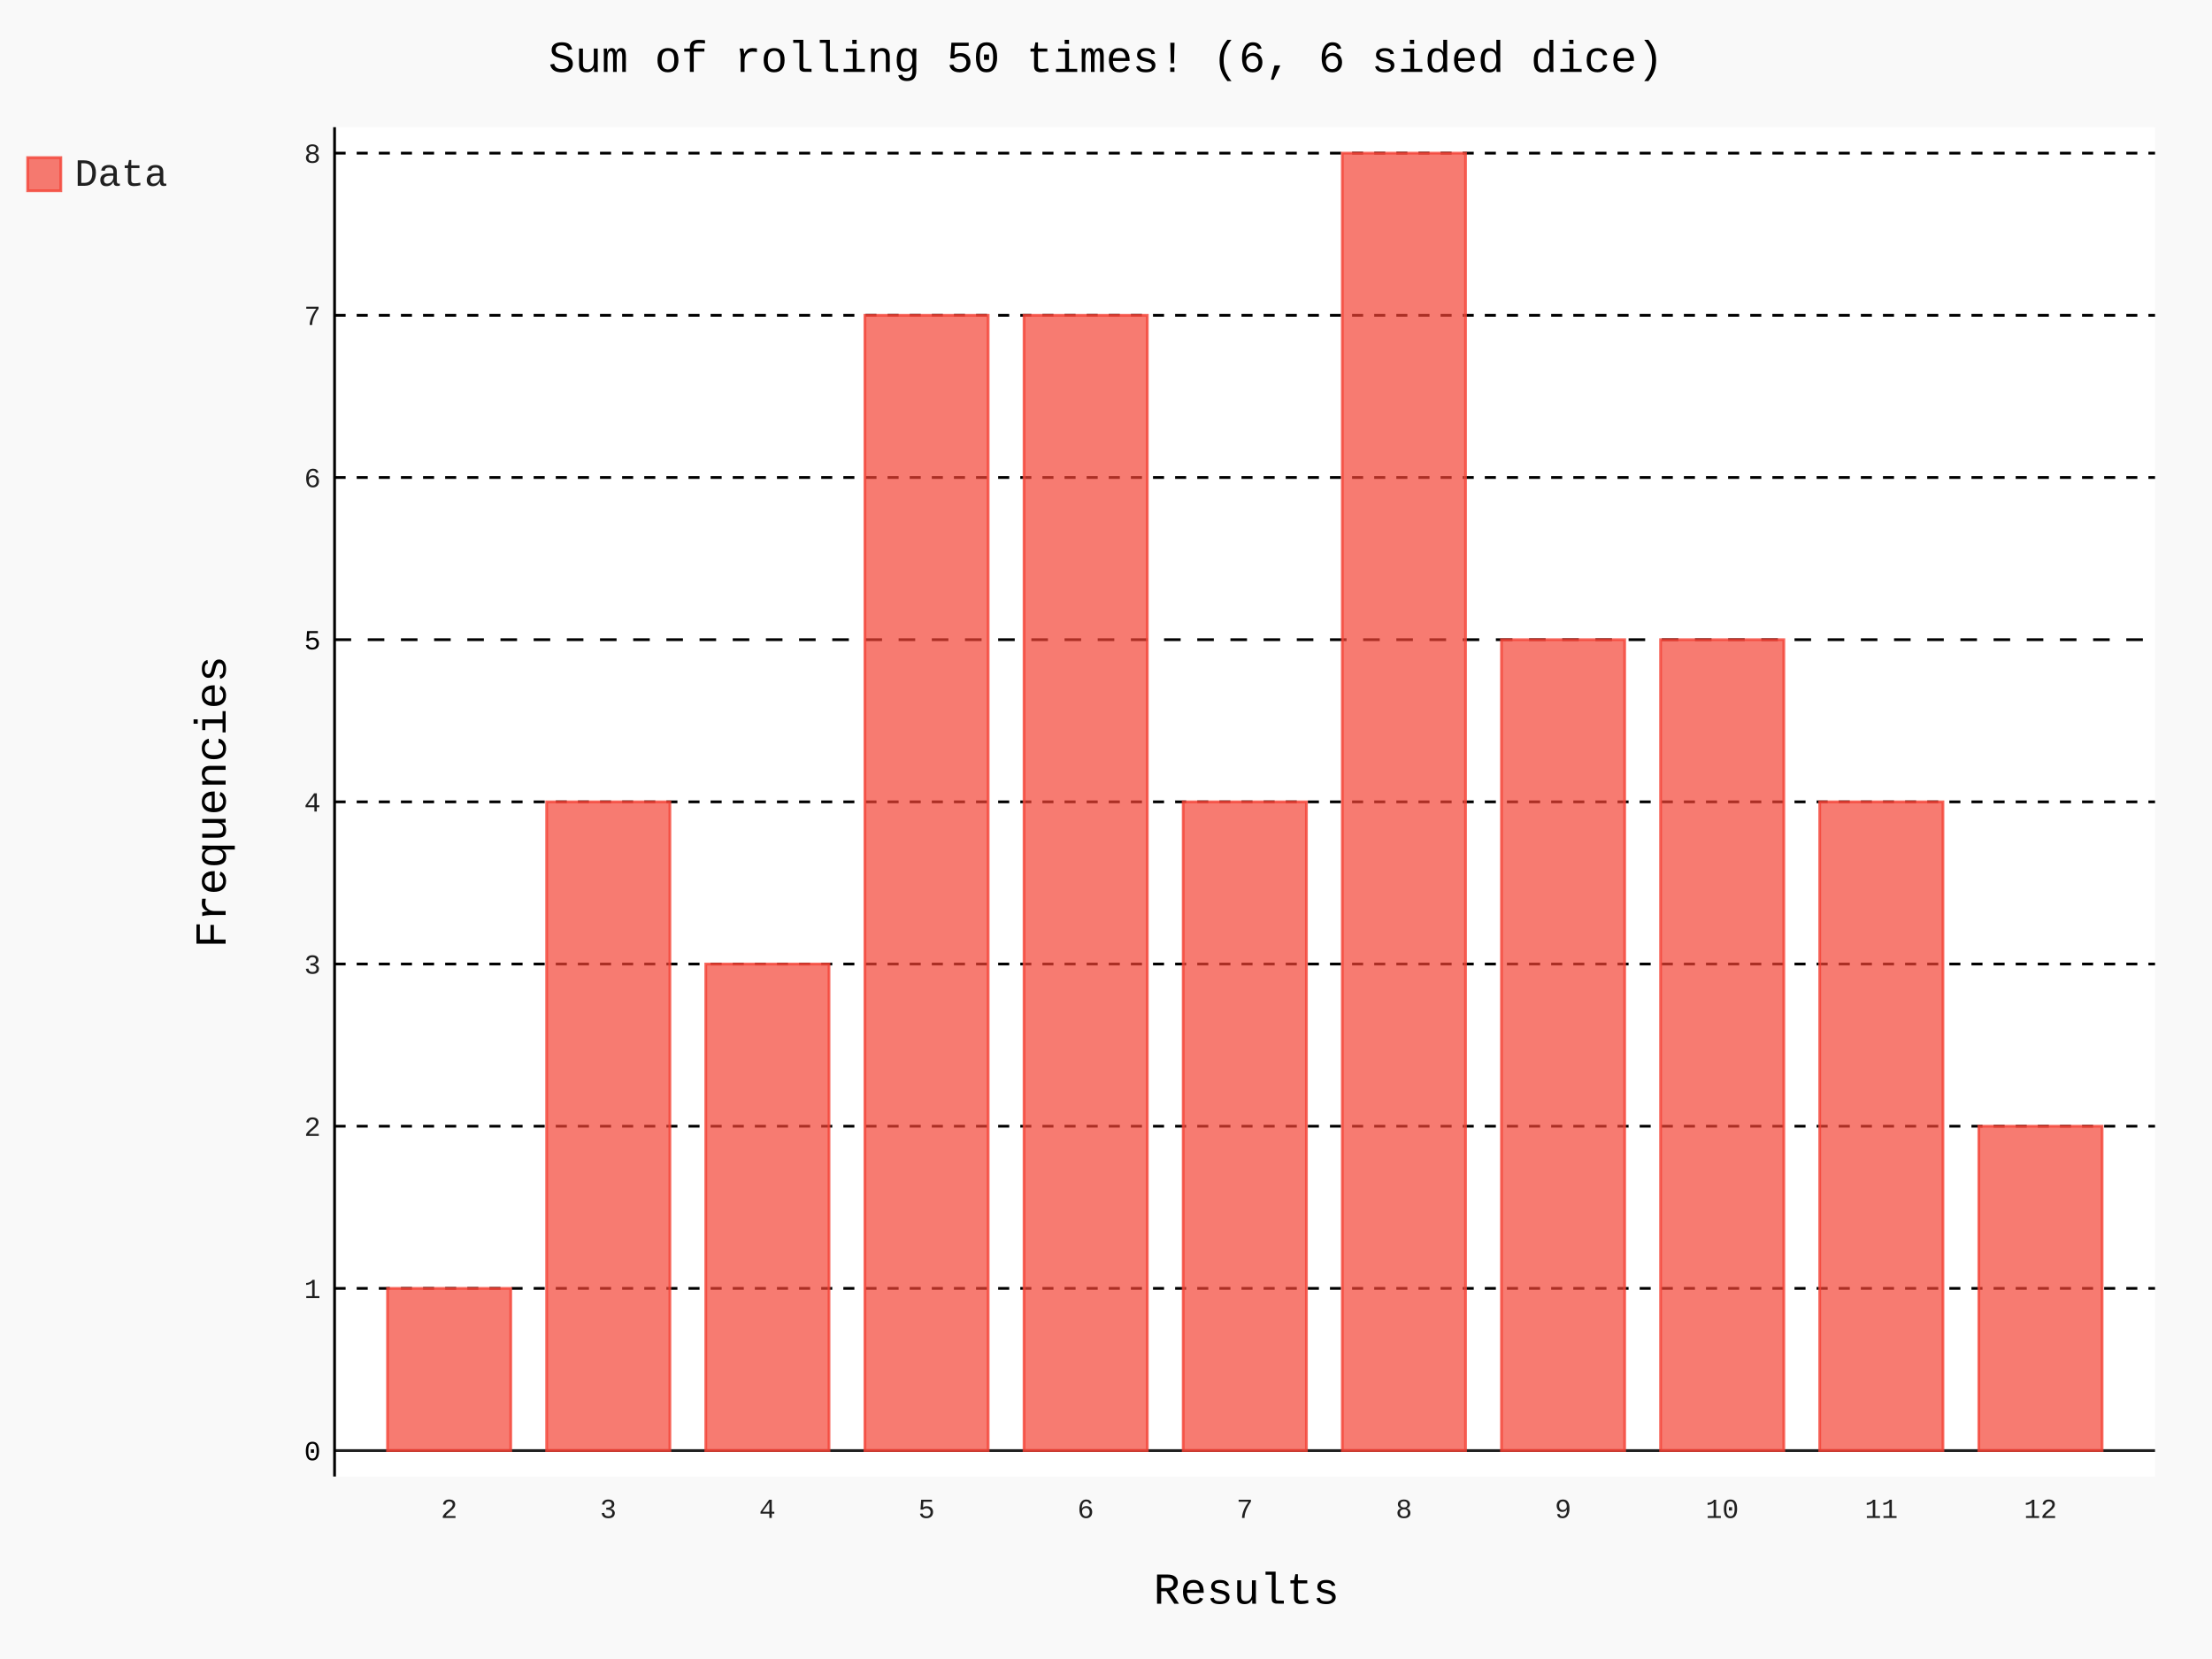
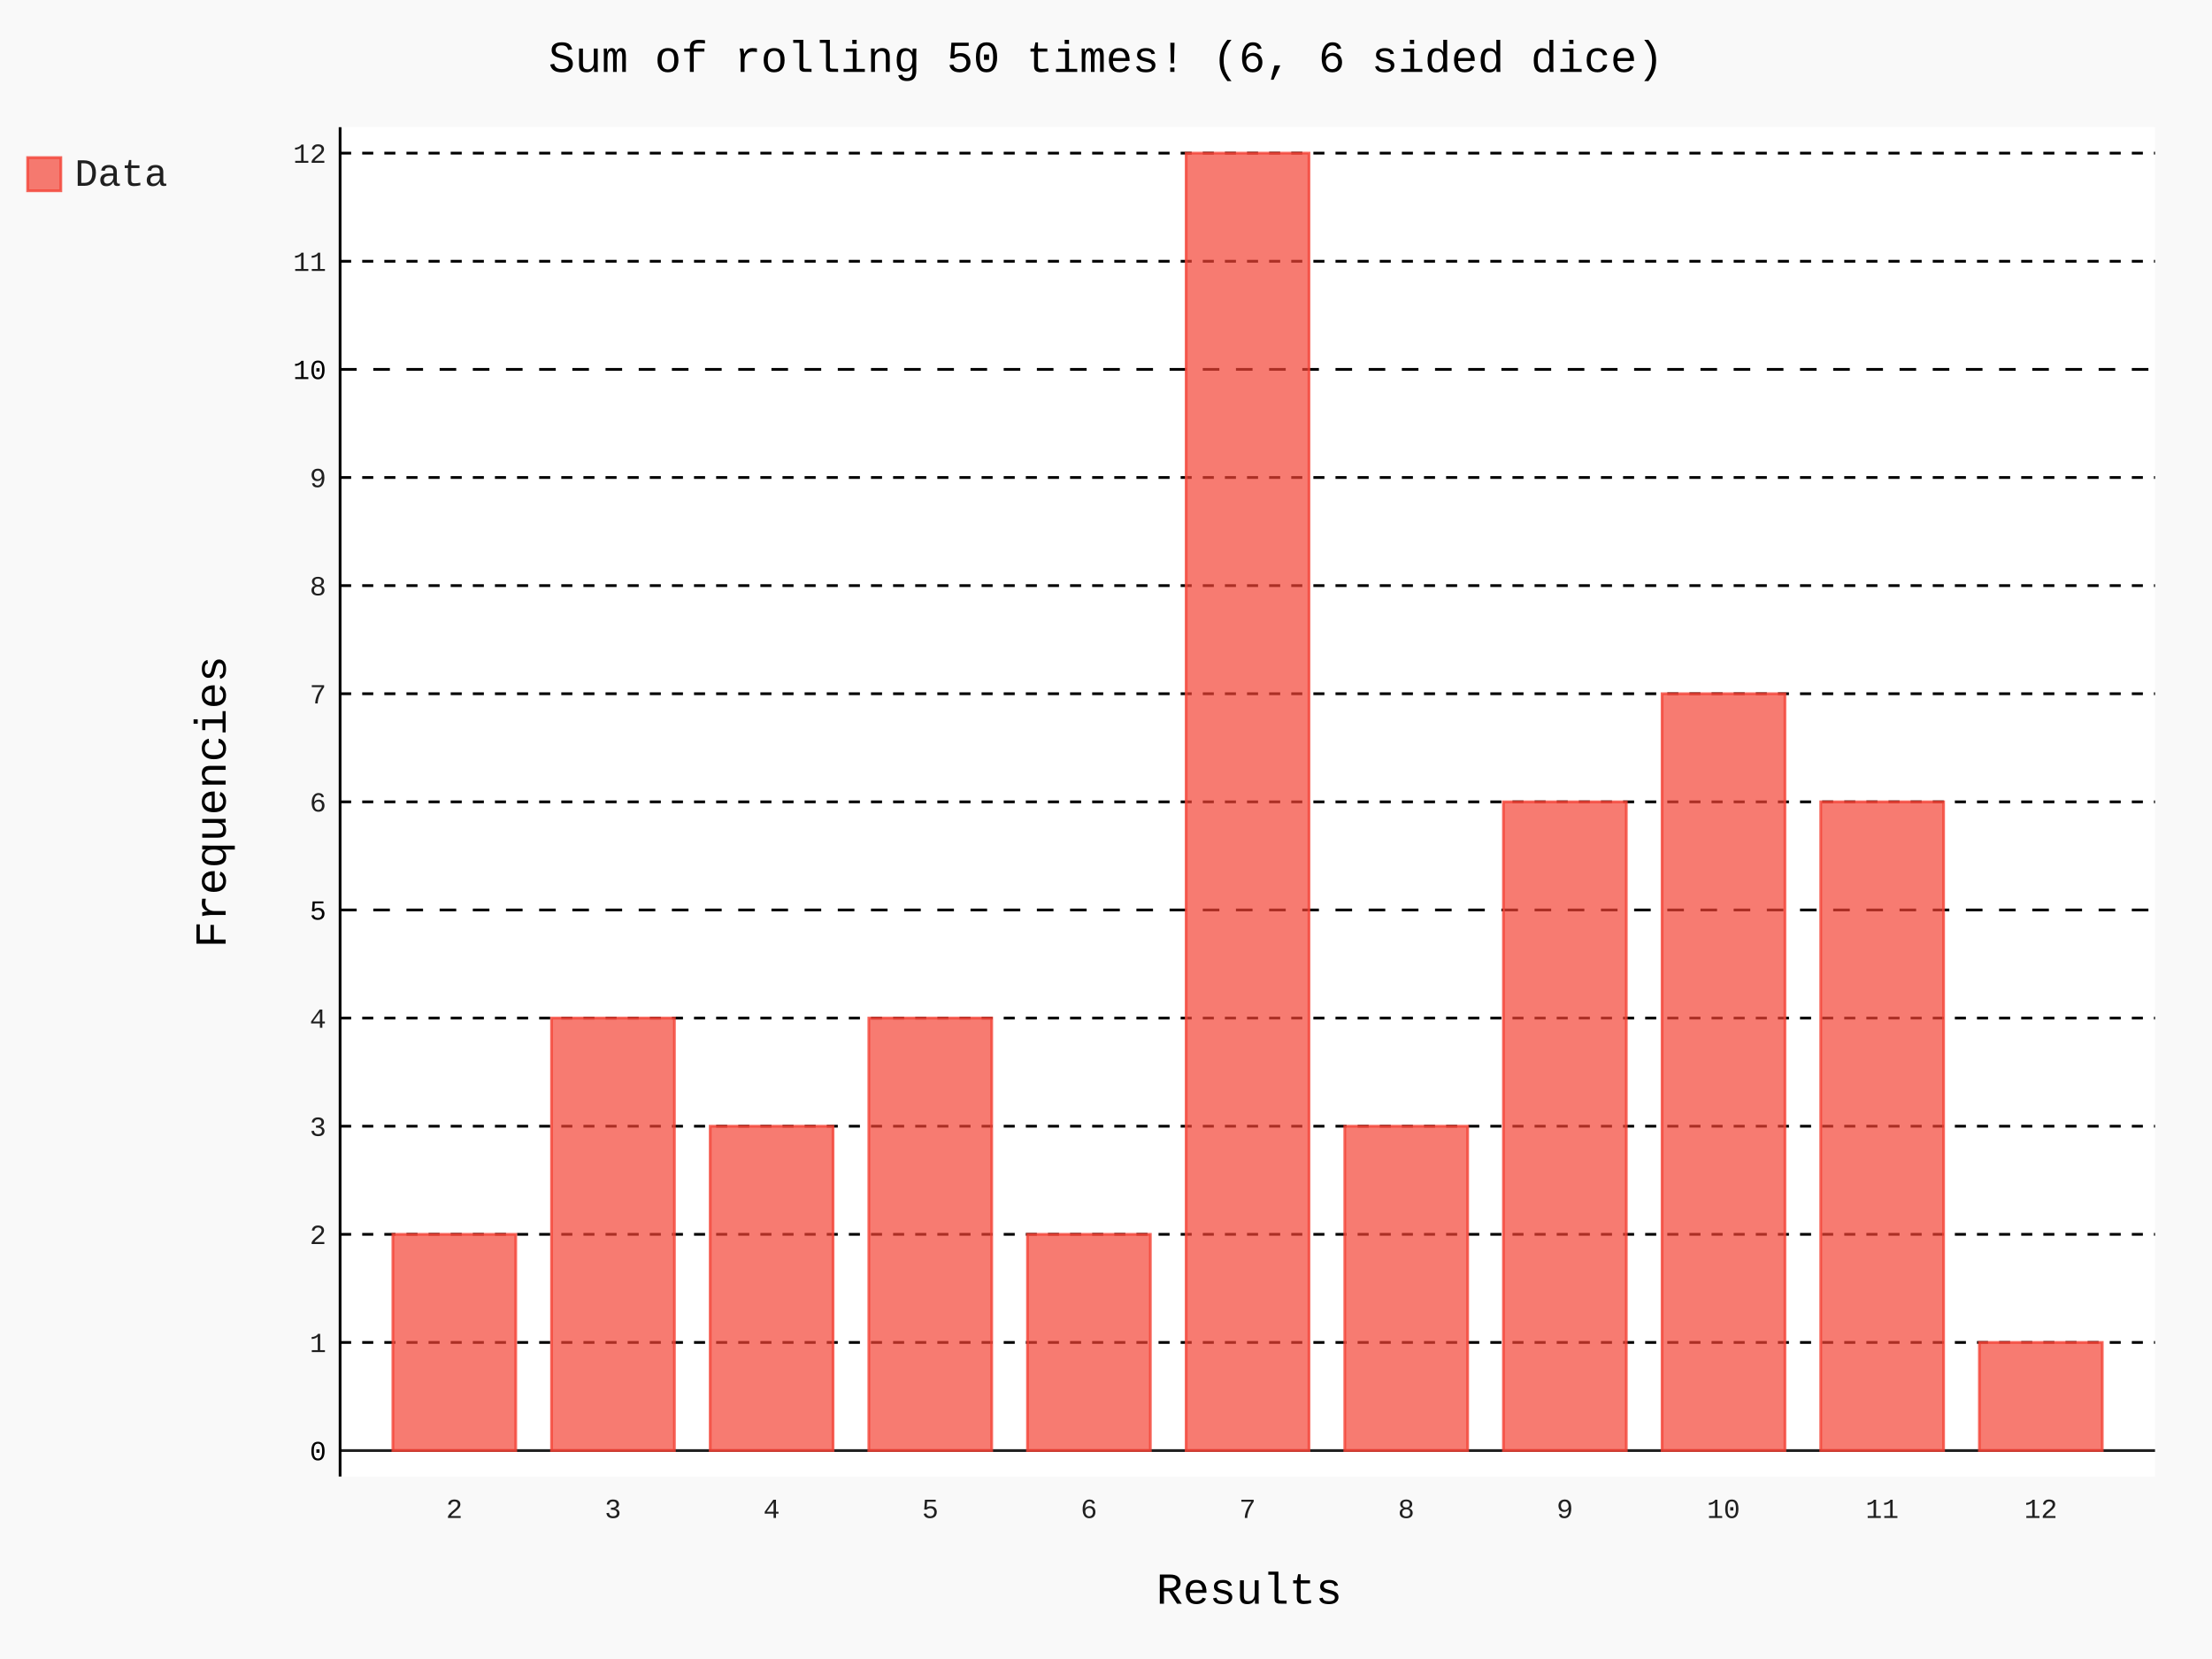
- <svg xmlns="http://www.w3.org/2000/svg" id="chart-686b237c-37d8-4d96-adce-4eac784e2e4e" class="pygal-chart" viewBox="0 0 800 600">
+ <svg xmlns="http://www.w3.org/2000/svg" id="chart-40f41b72-25b5-4909-9e40-19caa09c43b6" class="pygal-chart" viewBox="0 0 800 600">
  <defs>
-     <style type="text/css">#chart-686b237c-37d8-4d96-adce-4eac784e2e4e{-webkit-user-select:none;-webkit-font-smoothing:antialiased;font-family:Consolas,"Liberation Mono",Menlo,Courier,monospace}#chart-686b237c-37d8-4d96-adce-4eac784e2e4e .title{font-family:Consolas,"Liberation Mono",Menlo,Courier,monospace;font-size:16px}#chart-686b237c-37d8-4d96-adce-4eac784e2e4e .legends .legend text{font-family:Consolas,"Liberation Mono",Menlo,Courier,monospace;font-size:14px}#chart-686b237c-37d8-4d96-adce-4eac784e2e4e .axis text{font-family:Consolas,"Liberation Mono",Menlo,Courier,monospace;font-size:10px}#chart-686b237c-37d8-4d96-adce-4eac784e2e4e .axis text.major{font-family:Consolas,"Liberation Mono",Menlo,Courier,monospace;font-size:10px}#chart-686b237c-37d8-4d96-adce-4eac784e2e4e .text-overlay text.value{font-family:Consolas,"Liberation Mono",Menlo,Courier,monospace;font-size:16px}#chart-686b237c-37d8-4d96-adce-4eac784e2e4e .text-overlay text.label{font-family:Consolas,"Liberation Mono",Menlo,Courier,monospace;font-size:10px}#chart-686b237c-37d8-4d96-adce-4eac784e2e4e .tooltip{font-family:Consolas,"Liberation Mono",Menlo,Courier,monospace;font-size:14px}#chart-686b237c-37d8-4d96-adce-4eac784e2e4e text.no_data{font-family:Consolas,"Liberation Mono",Menlo,Courier,monospace;font-size:64px}
- #chart-686b237c-37d8-4d96-adce-4eac784e2e4e{background-color:rgba(249,249,249,1)}#chart-686b237c-37d8-4d96-adce-4eac784e2e4e path,#chart-686b237c-37d8-4d96-adce-4eac784e2e4e line,#chart-686b237c-37d8-4d96-adce-4eac784e2e4e rect,#chart-686b237c-37d8-4d96-adce-4eac784e2e4e circle{-webkit-transition:150ms;-moz-transition:150ms;transition:150ms}#chart-686b237c-37d8-4d96-adce-4eac784e2e4e .graph &gt; .background{fill:rgba(249,249,249,1)}#chart-686b237c-37d8-4d96-adce-4eac784e2e4e .plot &gt; .background{fill:rgba(255,255,255,1)}#chart-686b237c-37d8-4d96-adce-4eac784e2e4e .graph{fill:rgba(0,0,0,.87)}#chart-686b237c-37d8-4d96-adce-4eac784e2e4e text.no_data{fill:rgba(0,0,0,1)}#chart-686b237c-37d8-4d96-adce-4eac784e2e4e .title{fill:rgba(0,0,0,1)}#chart-686b237c-37d8-4d96-adce-4eac784e2e4e .legends .legend text{fill:rgba(0,0,0,.87)}#chart-686b237c-37d8-4d96-adce-4eac784e2e4e .legends .legend:hover text{fill:rgba(0,0,0,1)}#chart-686b237c-37d8-4d96-adce-4eac784e2e4e .axis .line{stroke:rgba(0,0,0,1)}#chart-686b237c-37d8-4d96-adce-4eac784e2e4e .axis .guide.line{stroke:rgba(0,0,0,.54)}#chart-686b237c-37d8-4d96-adce-4eac784e2e4e .axis .major.line{stroke:rgba(0,0,0,.87)}#chart-686b237c-37d8-4d96-adce-4eac784e2e4e .axis text.major{fill:rgba(0,0,0,1)}#chart-686b237c-37d8-4d96-adce-4eac784e2e4e .axis.y .guides:hover .guide.line,#chart-686b237c-37d8-4d96-adce-4eac784e2e4e .line-graph .axis.x .guides:hover .guide.line,#chart-686b237c-37d8-4d96-adce-4eac784e2e4e .stackedline-graph .axis.x .guides:hover .guide.line,#chart-686b237c-37d8-4d96-adce-4eac784e2e4e .xy-graph .axis.x .guides:hover .guide.line{stroke:rgba(0,0,0,1)}#chart-686b237c-37d8-4d96-adce-4eac784e2e4e .axis .guides:hover text{fill:rgba(0,0,0,1)}#chart-686b237c-37d8-4d96-adce-4eac784e2e4e .reactive{fill-opacity:.7;stroke-opacity:.8;stroke-width:1}#chart-686b237c-37d8-4d96-adce-4eac784e2e4e .ci{stroke:rgba(0,0,0,.87)}#chart-686b237c-37d8-4d96-adce-4eac784e2e4e .reactive.active,#chart-686b237c-37d8-4d96-adce-4eac784e2e4e .active .reactive{fill-opacity:.8;stroke-opacity:.9;stroke-width:4}#chart-686b237c-37d8-4d96-adce-4eac784e2e4e .ci .reactive.active{stroke-width:1.5}#chart-686b237c-37d8-4d96-adce-4eac784e2e4e .series text{fill:rgba(0,0,0,1)}#chart-686b237c-37d8-4d96-adce-4eac784e2e4e .tooltip rect{fill:rgba(255,255,255,1);stroke:rgba(0,0,0,1);-webkit-transition:opacity 150ms;-moz-transition:opacity 150ms;transition:opacity 150ms}#chart-686b237c-37d8-4d96-adce-4eac784e2e4e .tooltip .label{fill:rgba(0,0,0,.87)}#chart-686b237c-37d8-4d96-adce-4eac784e2e4e .tooltip .label{fill:rgba(0,0,0,.87)}#chart-686b237c-37d8-4d96-adce-4eac784e2e4e .tooltip .legend{font-size:.8em;fill:rgba(0,0,0,.54)}#chart-686b237c-37d8-4d96-adce-4eac784e2e4e .tooltip .x_label{font-size:.6em;fill:rgba(0,0,0,1)}#chart-686b237c-37d8-4d96-adce-4eac784e2e4e .tooltip .xlink{font-size:.5em;text-decoration:underline}#chart-686b237c-37d8-4d96-adce-4eac784e2e4e .tooltip .value{font-size:1.5em}#chart-686b237c-37d8-4d96-adce-4eac784e2e4e .bound{font-size:.5em}#chart-686b237c-37d8-4d96-adce-4eac784e2e4e .max-value{font-size:.75em;fill:rgba(0,0,0,.54)}#chart-686b237c-37d8-4d96-adce-4eac784e2e4e .map-element{fill:rgba(255,255,255,1);stroke:rgba(0,0,0,.54) !important}#chart-686b237c-37d8-4d96-adce-4eac784e2e4e .map-element .reactive{fill-opacity:inherit;stroke-opacity:inherit}#chart-686b237c-37d8-4d96-adce-4eac784e2e4e .color-0,#chart-686b237c-37d8-4d96-adce-4eac784e2e4e .color-0 a:visited{stroke:#F44336;fill:#F44336}#chart-686b237c-37d8-4d96-adce-4eac784e2e4e .text-overlay .color-0 text{fill:black}
- #chart-686b237c-37d8-4d96-adce-4eac784e2e4e text.no_data{text-anchor:middle}#chart-686b237c-37d8-4d96-adce-4eac784e2e4e .guide.line{fill:none}#chart-686b237c-37d8-4d96-adce-4eac784e2e4e .centered{text-anchor:middle}#chart-686b237c-37d8-4d96-adce-4eac784e2e4e .title{text-anchor:middle}#chart-686b237c-37d8-4d96-adce-4eac784e2e4e .legends .legend text{fill-opacity:1}#chart-686b237c-37d8-4d96-adce-4eac784e2e4e .axis.x text{text-anchor:middle}#chart-686b237c-37d8-4d96-adce-4eac784e2e4e .axis.x:not(.web) text[transform]{text-anchor:start}#chart-686b237c-37d8-4d96-adce-4eac784e2e4e .axis.x:not(.web) text[transform].backwards{text-anchor:end}#chart-686b237c-37d8-4d96-adce-4eac784e2e4e .axis.y text{text-anchor:end}#chart-686b237c-37d8-4d96-adce-4eac784e2e4e .axis.y text[transform].backwards{text-anchor:start}#chart-686b237c-37d8-4d96-adce-4eac784e2e4e .axis.y2 text{text-anchor:start}#chart-686b237c-37d8-4d96-adce-4eac784e2e4e .axis.y2 text[transform].backwards{text-anchor:end}#chart-686b237c-37d8-4d96-adce-4eac784e2e4e .axis .guide.line{stroke-dasharray:4,4;stroke:black}#chart-686b237c-37d8-4d96-adce-4eac784e2e4e .axis .major.guide.line{stroke-dasharray:6,6;stroke:black}#chart-686b237c-37d8-4d96-adce-4eac784e2e4e .horizontal .axis.y .guide.line,#chart-686b237c-37d8-4d96-adce-4eac784e2e4e .horizontal .axis.y2 .guide.line,#chart-686b237c-37d8-4d96-adce-4eac784e2e4e .vertical .axis.x .guide.line{opacity:0}#chart-686b237c-37d8-4d96-adce-4eac784e2e4e .horizontal .axis.always_show .guide.line,#chart-686b237c-37d8-4d96-adce-4eac784e2e4e .vertical .axis.always_show .guide.line{opacity:1 !important}#chart-686b237c-37d8-4d96-adce-4eac784e2e4e .axis.y .guides:hover .guide.line,#chart-686b237c-37d8-4d96-adce-4eac784e2e4e .axis.y2 .guides:hover .guide.line,#chart-686b237c-37d8-4d96-adce-4eac784e2e4e .axis.x .guides:hover .guide.line{opacity:1}#chart-686b237c-37d8-4d96-adce-4eac784e2e4e .axis .guides:hover text{opacity:1}#chart-686b237c-37d8-4d96-adce-4eac784e2e4e .nofill{fill:none}#chart-686b237c-37d8-4d96-adce-4eac784e2e4e .subtle-fill{fill-opacity:.2}#chart-686b237c-37d8-4d96-adce-4eac784e2e4e .dot{stroke-width:1px;fill-opacity:1;stroke-opacity:1}#chart-686b237c-37d8-4d96-adce-4eac784e2e4e .dot.active{stroke-width:5px}#chart-686b237c-37d8-4d96-adce-4eac784e2e4e .dot.negative{fill:transparent}#chart-686b237c-37d8-4d96-adce-4eac784e2e4e text,#chart-686b237c-37d8-4d96-adce-4eac784e2e4e tspan{stroke:none !important}#chart-686b237c-37d8-4d96-adce-4eac784e2e4e .series text.active{opacity:1}#chart-686b237c-37d8-4d96-adce-4eac784e2e4e .tooltip rect{fill-opacity:.95;stroke-width:.5}#chart-686b237c-37d8-4d96-adce-4eac784e2e4e .tooltip text{fill-opacity:1}#chart-686b237c-37d8-4d96-adce-4eac784e2e4e .showable{visibility:hidden}#chart-686b237c-37d8-4d96-adce-4eac784e2e4e .showable.shown{visibility:visible}#chart-686b237c-37d8-4d96-adce-4eac784e2e4e .gauge-background{fill:rgba(229,229,229,1);stroke:none}#chart-686b237c-37d8-4d96-adce-4eac784e2e4e .bg-lines{stroke:rgba(249,249,249,1);stroke-width:2px}</style>
+     <style type="text/css">#chart-40f41b72-25b5-4909-9e40-19caa09c43b6{-webkit-user-select:none;-webkit-font-smoothing:antialiased;font-family:Consolas,"Liberation Mono",Menlo,Courier,monospace}#chart-40f41b72-25b5-4909-9e40-19caa09c43b6 .title{font-family:Consolas,"Liberation Mono",Menlo,Courier,monospace;font-size:16px}#chart-40f41b72-25b5-4909-9e40-19caa09c43b6 .legends .legend text{font-family:Consolas,"Liberation Mono",Menlo,Courier,monospace;font-size:14px}#chart-40f41b72-25b5-4909-9e40-19caa09c43b6 .axis text{font-family:Consolas,"Liberation Mono",Menlo,Courier,monospace;font-size:10px}#chart-40f41b72-25b5-4909-9e40-19caa09c43b6 .axis text.major{font-family:Consolas,"Liberation Mono",Menlo,Courier,monospace;font-size:10px}#chart-40f41b72-25b5-4909-9e40-19caa09c43b6 .text-overlay text.value{font-family:Consolas,"Liberation Mono",Menlo,Courier,monospace;font-size:16px}#chart-40f41b72-25b5-4909-9e40-19caa09c43b6 .text-overlay text.label{font-family:Consolas,"Liberation Mono",Menlo,Courier,monospace;font-size:10px}#chart-40f41b72-25b5-4909-9e40-19caa09c43b6 .tooltip{font-family:Consolas,"Liberation Mono",Menlo,Courier,monospace;font-size:14px}#chart-40f41b72-25b5-4909-9e40-19caa09c43b6 text.no_data{font-family:Consolas,"Liberation Mono",Menlo,Courier,monospace;font-size:64px}
+ #chart-40f41b72-25b5-4909-9e40-19caa09c43b6{background-color:rgba(249,249,249,1)}#chart-40f41b72-25b5-4909-9e40-19caa09c43b6 path,#chart-40f41b72-25b5-4909-9e40-19caa09c43b6 line,#chart-40f41b72-25b5-4909-9e40-19caa09c43b6 rect,#chart-40f41b72-25b5-4909-9e40-19caa09c43b6 circle{-webkit-transition:150ms;-moz-transition:150ms;transition:150ms}#chart-40f41b72-25b5-4909-9e40-19caa09c43b6 .graph &gt; .background{fill:rgba(249,249,249,1)}#chart-40f41b72-25b5-4909-9e40-19caa09c43b6 .plot &gt; .background{fill:rgba(255,255,255,1)}#chart-40f41b72-25b5-4909-9e40-19caa09c43b6 .graph{fill:rgba(0,0,0,.87)}#chart-40f41b72-25b5-4909-9e40-19caa09c43b6 text.no_data{fill:rgba(0,0,0,1)}#chart-40f41b72-25b5-4909-9e40-19caa09c43b6 .title{fill:rgba(0,0,0,1)}#chart-40f41b72-25b5-4909-9e40-19caa09c43b6 .legends .legend text{fill:rgba(0,0,0,.87)}#chart-40f41b72-25b5-4909-9e40-19caa09c43b6 .legends .legend:hover text{fill:rgba(0,0,0,1)}#chart-40f41b72-25b5-4909-9e40-19caa09c43b6 .axis .line{stroke:rgba(0,0,0,1)}#chart-40f41b72-25b5-4909-9e40-19caa09c43b6 .axis .guide.line{stroke:rgba(0,0,0,.54)}#chart-40f41b72-25b5-4909-9e40-19caa09c43b6 .axis .major.line{stroke:rgba(0,0,0,.87)}#chart-40f41b72-25b5-4909-9e40-19caa09c43b6 .axis text.major{fill:rgba(0,0,0,1)}#chart-40f41b72-25b5-4909-9e40-19caa09c43b6 .axis.y .guides:hover .guide.line,#chart-40f41b72-25b5-4909-9e40-19caa09c43b6 .line-graph .axis.x .guides:hover .guide.line,#chart-40f41b72-25b5-4909-9e40-19caa09c43b6 .stackedline-graph .axis.x .guides:hover .guide.line,#chart-40f41b72-25b5-4909-9e40-19caa09c43b6 .xy-graph .axis.x .guides:hover .guide.line{stroke:rgba(0,0,0,1)}#chart-40f41b72-25b5-4909-9e40-19caa09c43b6 .axis .guides:hover text{fill:rgba(0,0,0,1)}#chart-40f41b72-25b5-4909-9e40-19caa09c43b6 .reactive{fill-opacity:.7;stroke-opacity:.8;stroke-width:1}#chart-40f41b72-25b5-4909-9e40-19caa09c43b6 .ci{stroke:rgba(0,0,0,.87)}#chart-40f41b72-25b5-4909-9e40-19caa09c43b6 .reactive.active,#chart-40f41b72-25b5-4909-9e40-19caa09c43b6 .active .reactive{fill-opacity:.8;stroke-opacity:.9;stroke-width:4}#chart-40f41b72-25b5-4909-9e40-19caa09c43b6 .ci .reactive.active{stroke-width:1.5}#chart-40f41b72-25b5-4909-9e40-19caa09c43b6 .series text{fill:rgba(0,0,0,1)}#chart-40f41b72-25b5-4909-9e40-19caa09c43b6 .tooltip rect{fill:rgba(255,255,255,1);stroke:rgba(0,0,0,1);-webkit-transition:opacity 150ms;-moz-transition:opacity 150ms;transition:opacity 150ms}#chart-40f41b72-25b5-4909-9e40-19caa09c43b6 .tooltip .label{fill:rgba(0,0,0,.87)}#chart-40f41b72-25b5-4909-9e40-19caa09c43b6 .tooltip .label{fill:rgba(0,0,0,.87)}#chart-40f41b72-25b5-4909-9e40-19caa09c43b6 .tooltip .legend{font-size:.8em;fill:rgba(0,0,0,.54)}#chart-40f41b72-25b5-4909-9e40-19caa09c43b6 .tooltip .x_label{font-size:.6em;fill:rgba(0,0,0,1)}#chart-40f41b72-25b5-4909-9e40-19caa09c43b6 .tooltip .xlink{font-size:.5em;text-decoration:underline}#chart-40f41b72-25b5-4909-9e40-19caa09c43b6 .tooltip .value{font-size:1.5em}#chart-40f41b72-25b5-4909-9e40-19caa09c43b6 .bound{font-size:.5em}#chart-40f41b72-25b5-4909-9e40-19caa09c43b6 .max-value{font-size:.75em;fill:rgba(0,0,0,.54)}#chart-40f41b72-25b5-4909-9e40-19caa09c43b6 .map-element{fill:rgba(255,255,255,1);stroke:rgba(0,0,0,.54) !important}#chart-40f41b72-25b5-4909-9e40-19caa09c43b6 .map-element .reactive{fill-opacity:inherit;stroke-opacity:inherit}#chart-40f41b72-25b5-4909-9e40-19caa09c43b6 .color-0,#chart-40f41b72-25b5-4909-9e40-19caa09c43b6 .color-0 a:visited{stroke:#F44336;fill:#F44336}#chart-40f41b72-25b5-4909-9e40-19caa09c43b6 .text-overlay .color-0 text{fill:black}
+ #chart-40f41b72-25b5-4909-9e40-19caa09c43b6 text.no_data{text-anchor:middle}#chart-40f41b72-25b5-4909-9e40-19caa09c43b6 .guide.line{fill:none}#chart-40f41b72-25b5-4909-9e40-19caa09c43b6 .centered{text-anchor:middle}#chart-40f41b72-25b5-4909-9e40-19caa09c43b6 .title{text-anchor:middle}#chart-40f41b72-25b5-4909-9e40-19caa09c43b6 .legends .legend text{fill-opacity:1}#chart-40f41b72-25b5-4909-9e40-19caa09c43b6 .axis.x text{text-anchor:middle}#chart-40f41b72-25b5-4909-9e40-19caa09c43b6 .axis.x:not(.web) text[transform]{text-anchor:start}#chart-40f41b72-25b5-4909-9e40-19caa09c43b6 .axis.x:not(.web) text[transform].backwards{text-anchor:end}#chart-40f41b72-25b5-4909-9e40-19caa09c43b6 .axis.y text{text-anchor:end}#chart-40f41b72-25b5-4909-9e40-19caa09c43b6 .axis.y text[transform].backwards{text-anchor:start}#chart-40f41b72-25b5-4909-9e40-19caa09c43b6 .axis.y2 text{text-anchor:start}#chart-40f41b72-25b5-4909-9e40-19caa09c43b6 .axis.y2 text[transform].backwards{text-anchor:end}#chart-40f41b72-25b5-4909-9e40-19caa09c43b6 .axis .guide.line{stroke-dasharray:4,4;stroke:black}#chart-40f41b72-25b5-4909-9e40-19caa09c43b6 .axis .major.guide.line{stroke-dasharray:6,6;stroke:black}#chart-40f41b72-25b5-4909-9e40-19caa09c43b6 .horizontal .axis.y .guide.line,#chart-40f41b72-25b5-4909-9e40-19caa09c43b6 .horizontal .axis.y2 .guide.line,#chart-40f41b72-25b5-4909-9e40-19caa09c43b6 .vertical .axis.x .guide.line{opacity:0}#chart-40f41b72-25b5-4909-9e40-19caa09c43b6 .horizontal .axis.always_show .guide.line,#chart-40f41b72-25b5-4909-9e40-19caa09c43b6 .vertical .axis.always_show .guide.line{opacity:1 !important}#chart-40f41b72-25b5-4909-9e40-19caa09c43b6 .axis.y .guides:hover .guide.line,#chart-40f41b72-25b5-4909-9e40-19caa09c43b6 .axis.y2 .guides:hover .guide.line,#chart-40f41b72-25b5-4909-9e40-19caa09c43b6 .axis.x .guides:hover .guide.line{opacity:1}#chart-40f41b72-25b5-4909-9e40-19caa09c43b6 .axis .guides:hover text{opacity:1}#chart-40f41b72-25b5-4909-9e40-19caa09c43b6 .nofill{fill:none}#chart-40f41b72-25b5-4909-9e40-19caa09c43b6 .subtle-fill{fill-opacity:.2}#chart-40f41b72-25b5-4909-9e40-19caa09c43b6 .dot{stroke-width:1px;fill-opacity:1;stroke-opacity:1}#chart-40f41b72-25b5-4909-9e40-19caa09c43b6 .dot.active{stroke-width:5px}#chart-40f41b72-25b5-4909-9e40-19caa09c43b6 .dot.negative{fill:transparent}#chart-40f41b72-25b5-4909-9e40-19caa09c43b6 text,#chart-40f41b72-25b5-4909-9e40-19caa09c43b6 tspan{stroke:none !important}#chart-40f41b72-25b5-4909-9e40-19caa09c43b6 .series text.active{opacity:1}#chart-40f41b72-25b5-4909-9e40-19caa09c43b6 .tooltip rect{fill-opacity:.95;stroke-width:.5}#chart-40f41b72-25b5-4909-9e40-19caa09c43b6 .tooltip text{fill-opacity:1}#chart-40f41b72-25b5-4909-9e40-19caa09c43b6 .showable{visibility:hidden}#chart-40f41b72-25b5-4909-9e40-19caa09c43b6 .showable.shown{visibility:visible}#chart-40f41b72-25b5-4909-9e40-19caa09c43b6 .gauge-background{fill:rgba(229,229,229,1);stroke:none}#chart-40f41b72-25b5-4909-9e40-19caa09c43b6 .bg-lines{stroke:rgba(249,249,249,1);stroke-width:2px}</style>
  </defs>
  <g class="graph bar-graph vertical">
    <rect x="0" y="0" width="800" height="600" class="background" />
-     <g transform="translate(121, 46)" class="plot">
-       <rect x="0" y="0" width="658.4" height="488" class="background" />
+     <g transform="translate(123, 46)" class="plot">
+       <rect x="0" y="0" width="656.4" height="488" class="background" />
      <g class="axis y always_show">
        <g class="guides">
-           <path d="M0 478.615 h658.4" class="axis major line" />
+           <path d="M0 478.615 h656.4" class="axis major line" />
          <text x="-5" y="482.115" class="major">0</text>
        </g>
        <g class="guides">
-           <path d="M0 419.962 h658.4" class="guide line" />
-           <text x="-5" y="423.462" class="">1</text>
+           <path d="M0 439.513 h656.4" class="guide line" />
+           <text x="-5" y="443.013" class="">1</text>
        </g>
        <g class="guides">
-           <path d="M0 361.308 h658.4" class="guide line" />
-           <text x="-5" y="364.808" class="">2</text>
+           <path d="M0 400.41 h656.4" class="guide line" />
+           <text x="-5" y="403.91" class="">2</text>
        </g>
        <g class="guides">
-           <path d="M0 302.654 h658.4" class="guide line" />
-           <text x="-5" y="306.154" class="">3</text>
+           <path d="M0 361.308 h656.4" class="guide line" />
+           <text x="-5" y="364.808" class="">3</text>
        </g>
        <g class="guides">
-           <path d="M0 244 h658.4" class="guide line" />
-           <text x="-5" y="247.5" class="">4</text>
+           <path d="M0 322.205 h656.4" class="guide line" />
+           <text x="-5" y="325.705" class="">4</text>
        </g>
        <g class="guides">
-           <path d="M0 185.346 h658.4" class="major guide line" />
-           <text x="-5" y="188.846" class="major">5</text>
+           <path d="M0 283.103 h656.4" class="major guide line" />
+           <text x="-5" y="286.603" class="major">5</text>
        </g>
        <g class="guides">
-           <path d="M0 126.692 h658.4" class="guide line" />
-           <text x="-5" y="130.192" class="">6</text>
+           <path d="M0 244 h656.4" class="guide line" />
+           <text x="-5" y="247.5" class="">6</text>
        </g>
        <g class="guides">
-           <path d="M0 68.038 h658.4" class="guide line" />
-           <text x="-5" y="71.538" class="">7</text>
+           <path d="M0 204.897 h656.4" class="guide line" />
+           <text x="-5" y="208.397" class="">7</text>
        </g>
        <g class="guides">
-           <path d="M0 9.385 h658.4" class="guide line" />
-           <text x="-5" y="12.885" class="">8</text>
+           <path d="M0 165.795 h656.4" class="guide line" />
+           <text x="-5" y="169.295" class="">8</text>
+         </g>
+         <g class="guides">
+           <path d="M0 126.692 h656.4" class="guide line" />
+           <text x="-5" y="130.192" class="">9</text>
+         </g>
+         <g class="guides">
+           <path d="M0 87.59 h656.4" class="major guide line" />
+           <text x="-5" y="91.09" class="major">10</text>
+         </g>
+         <g class="guides">
+           <path d="M0 48.487 h656.4" class="guide line" />
+           <text x="-5" y="51.987" class="">11</text>
+         </g>
+         <g class="guides">
+           <path d="M0 9.385 h656.4" class="guide line" />
+           <text x="-5" y="12.885" class="">12</text>
        </g>
      </g>
      <g class="axis x">
        <path d="M0 0 v488" class="line" />
        <g class="guides">
-           <path d="M41.438 0 v488" class="guide line" />
-           <text x="41.438" y="503.0" class="">2</text>
+           <path d="M41.312 0 v488" class="guide line" />
+           <text x="41.312" y="503.0" class="">2</text>
        </g>
        <g class="guides">
-           <path d="M98.99 0 v488" class="guide line" />
-           <text x="98.99" y="503.0" class="">3</text>
+           <path d="M98.69 0 v488" class="guide line" />
+           <text x="98.69" y="503.0" class="">3</text>
        </g>
        <g class="guides">
-           <path d="M156.543 0 v488" class="guide line" />
-           <text x="156.543" y="503.0" class="">4</text>
+           <path d="M156.067 0 v488" class="guide line" />
+           <text x="156.067" y="503.0" class="">4</text>
        </g>
        <g class="guides">
-           <path d="M214.095 0 v488" class="guide line" />
-           <text x="214.095" y="503.0" class="">5</text>
+           <path d="M213.445 0 v488" class="guide line" />
+           <text x="213.445" y="503.0" class="">5</text>
        </g>
        <g class="guides">
-           <path d="M271.648 0 v488" class="guide line" />
-           <text x="271.648" y="503.0" class="">6</text>
+           <path d="M270.822 0 v488" class="guide line" />
+           <text x="270.822" y="503.0" class="">6</text>
        </g>
        <g class="guides">
-           <path d="M329.2 0 v488" class="guide line" />
-           <text x="329.2" y="503.0" class="">7</text>
+           <path d="M328.2 0 v488" class="guide line" />
+           <text x="328.2" y="503.0" class="">7</text>
        </g>
        <g class="guides">
-           <path d="M386.752 0 v488" class="guide line" />
-           <text x="386.752" y="503.0" class="">8</text>
+           <path d="M385.578 0 v488" class="guide line" />
+           <text x="385.578" y="503.0" class="">8</text>
        </g>
        <g class="guides">
-           <path d="M444.305 0 v488" class="guide line" />
-           <text x="444.305" y="503.0" class="">9</text>
+           <path d="M442.955 0 v488" class="guide line" />
+           <text x="442.955" y="503.0" class="">9</text>
        </g>
        <g class="guides">
-           <path d="M501.857 0 v488" class="guide line" />
-           <text x="501.857" y="503.0" class="">10</text>
+           <path d="M500.333 0 v488" class="guide line" />
+           <text x="500.333" y="503.0" class="">10</text>
        </g>
        <g class="guides">
-           <path d="M559.41 0 v488" class="guide line" />
-           <text x="559.41" y="503.0" class="">11</text>
+           <path d="M557.71 0 v488" class="guide line" />
+           <text x="557.71" y="503.0" class="">11</text>
        </g>
        <g class="guides">
-           <path d="M616.962 0 v488" class="guide line" />
-           <text x="616.962" y="503.0" class="">12</text>
+           <path d="M615.088 0 v488" class="guide line" />
+           <text x="615.088" y="503.0" class="">12</text>
        </g>
      </g>
      <g class="series serie-0 color-0">
        <g class="bars">
          <g class="bar">
-             <rect x="19.153" y="419.962" rx="0" ry="0" width="44.569" height="58.654" class="rect reactive tooltip-trigger" />
+             <rect x="19.095" y="400.41" rx="0" ry="0" width="44.433" height="78.205" class="rect reactive tooltip-trigger" />
          </g>
          <g class="bar">
-             <rect x="76.706" y="244.0" rx="0" ry="0" width="44.569" height="234.615" class="rect reactive tooltip-trigger" />
+             <rect x="76.473" y="322.205" rx="0" ry="0" width="44.433" height="156.41" class="rect reactive tooltip-trigger" />
          </g>
          <g class="bar">
-             <rect x="134.258" y="302.654" rx="0" ry="0" width="44.569" height="175.962" class="rect reactive tooltip-trigger" />
+             <rect x="133.851" y="361.308" rx="0" ry="0" width="44.433" height="117.308" class="rect reactive tooltip-trigger" />
          </g>
          <g class="bar">
-             <rect x="191.811" y="68.038" rx="0" ry="0" width="44.569" height="410.577" class="rect reactive tooltip-trigger" />
+             <rect x="191.228" y="322.205" rx="0" ry="0" width="44.433" height="156.41" class="rect reactive tooltip-trigger" />
          </g>
          <g class="bar">
-             <rect x="249.363" y="68.038" rx="0" ry="0" width="44.569" height="410.577" class="rect reactive tooltip-trigger" />
+             <rect x="248.606" y="400.41" rx="0" ry="0" width="44.433" height="78.205" class="rect reactive tooltip-trigger" />
          </g>
          <g class="bar">
-             <rect x="306.916" y="244.0" rx="0" ry="0" width="44.569" height="234.615" class="rect reactive tooltip-trigger" />
+             <rect x="305.983" y="9.385" rx="0" ry="0" width="44.433" height="469.231" class="rect reactive tooltip-trigger" />
          </g>
          <g class="bar">
-             <rect x="364.468" y="9.385" rx="0" ry="0" width="44.569" height="469.231" class="rect reactive tooltip-trigger" />
+             <rect x="363.361" y="361.308" rx="0" ry="0" width="44.433" height="117.308" class="rect reactive tooltip-trigger" />
          </g>
          <g class="bar">
-             <rect x="422.021" y="185.346" rx="0" ry="0" width="44.569" height="293.269" class="rect reactive tooltip-trigger" />
+             <rect x="420.739" y="244" rx="0" ry="0" width="44.433" height="234.615" class="rect reactive tooltip-trigger" />
          </g>
          <g class="bar">
-             <rect x="479.573" y="185.346" rx="0" ry="0" width="44.569" height="293.269" class="rect reactive tooltip-trigger" />
+             <rect x="478.116" y="204.897" rx="0" ry="0" width="44.433" height="273.718" class="rect reactive tooltip-trigger" />
          </g>
          <g class="bar">
-             <rect x="537.125" y="244.0" rx="0" ry="0" width="44.569" height="234.615" class="rect reactive tooltip-trigger" />
+             <rect x="535.494" y="244" rx="0" ry="0" width="44.433" height="234.615" class="rect reactive tooltip-trigger" />
          </g>
          <g class="bar">
-             <rect x="594.678" y="361.308" rx="0" ry="0" width="44.569" height="117.308" class="rect reactive tooltip-trigger" />
+             <rect x="592.871" y="439.513" rx="0" ry="0" width="44.433" height="39.103" class="rect reactive tooltip-trigger" />
          </g>
        </g>
      </g>
    </g>
    <g class="titles">
      <text x="400.0" y="26" class="title plot_title">Sum of rolling 50 times! (6, 6 sided dice)</text>
-       <text x="450.8" y="580" class="title">Results</text>
+       <text x="451.8" y="580" class="title">Results</text>
      <text x="55.6" y="316.0" class="title" transform="rotate(-90 55.6 290)">Frequencies</text>
    </g>
-     <g transform="translate(121, 46)" class="plot overlay">
+     <g transform="translate(123, 46)" class="plot overlay">
      <g class="series serie-0 color-0" />
    </g>
-     <g transform="translate(121, 46)" class="plot text-overlay">
+     <g transform="translate(123, 46)" class="plot text-overlay">
      <g class="series serie-0 color-0" />
    </g>
-     <g transform="translate(121, 46)" class="plot tooltip-overlay">
+     <g transform="translate(123, 46)" class="plot tooltip-overlay">
      <g transform="translate(0 0)" style="opacity: 0" class="tooltip">
        <rect rx="0" ry="0" width="0" height="0" class="tooltip-box" />
        <g class="text" />
      </g>
    </g>
    <g transform="translate(10, 56)" class="legends">
      <g id="activate-serie-0" class="legend reactive activate-serie">
        <rect x="0.0" y="1.0" width="12" height="12" class="color-0 reactive" />
        <text x="17.0" y="11.2">Data</text>
      </g>
    </g>
    <g transform="translate(790, 56)" class="legends" />
  </g>
</svg>
